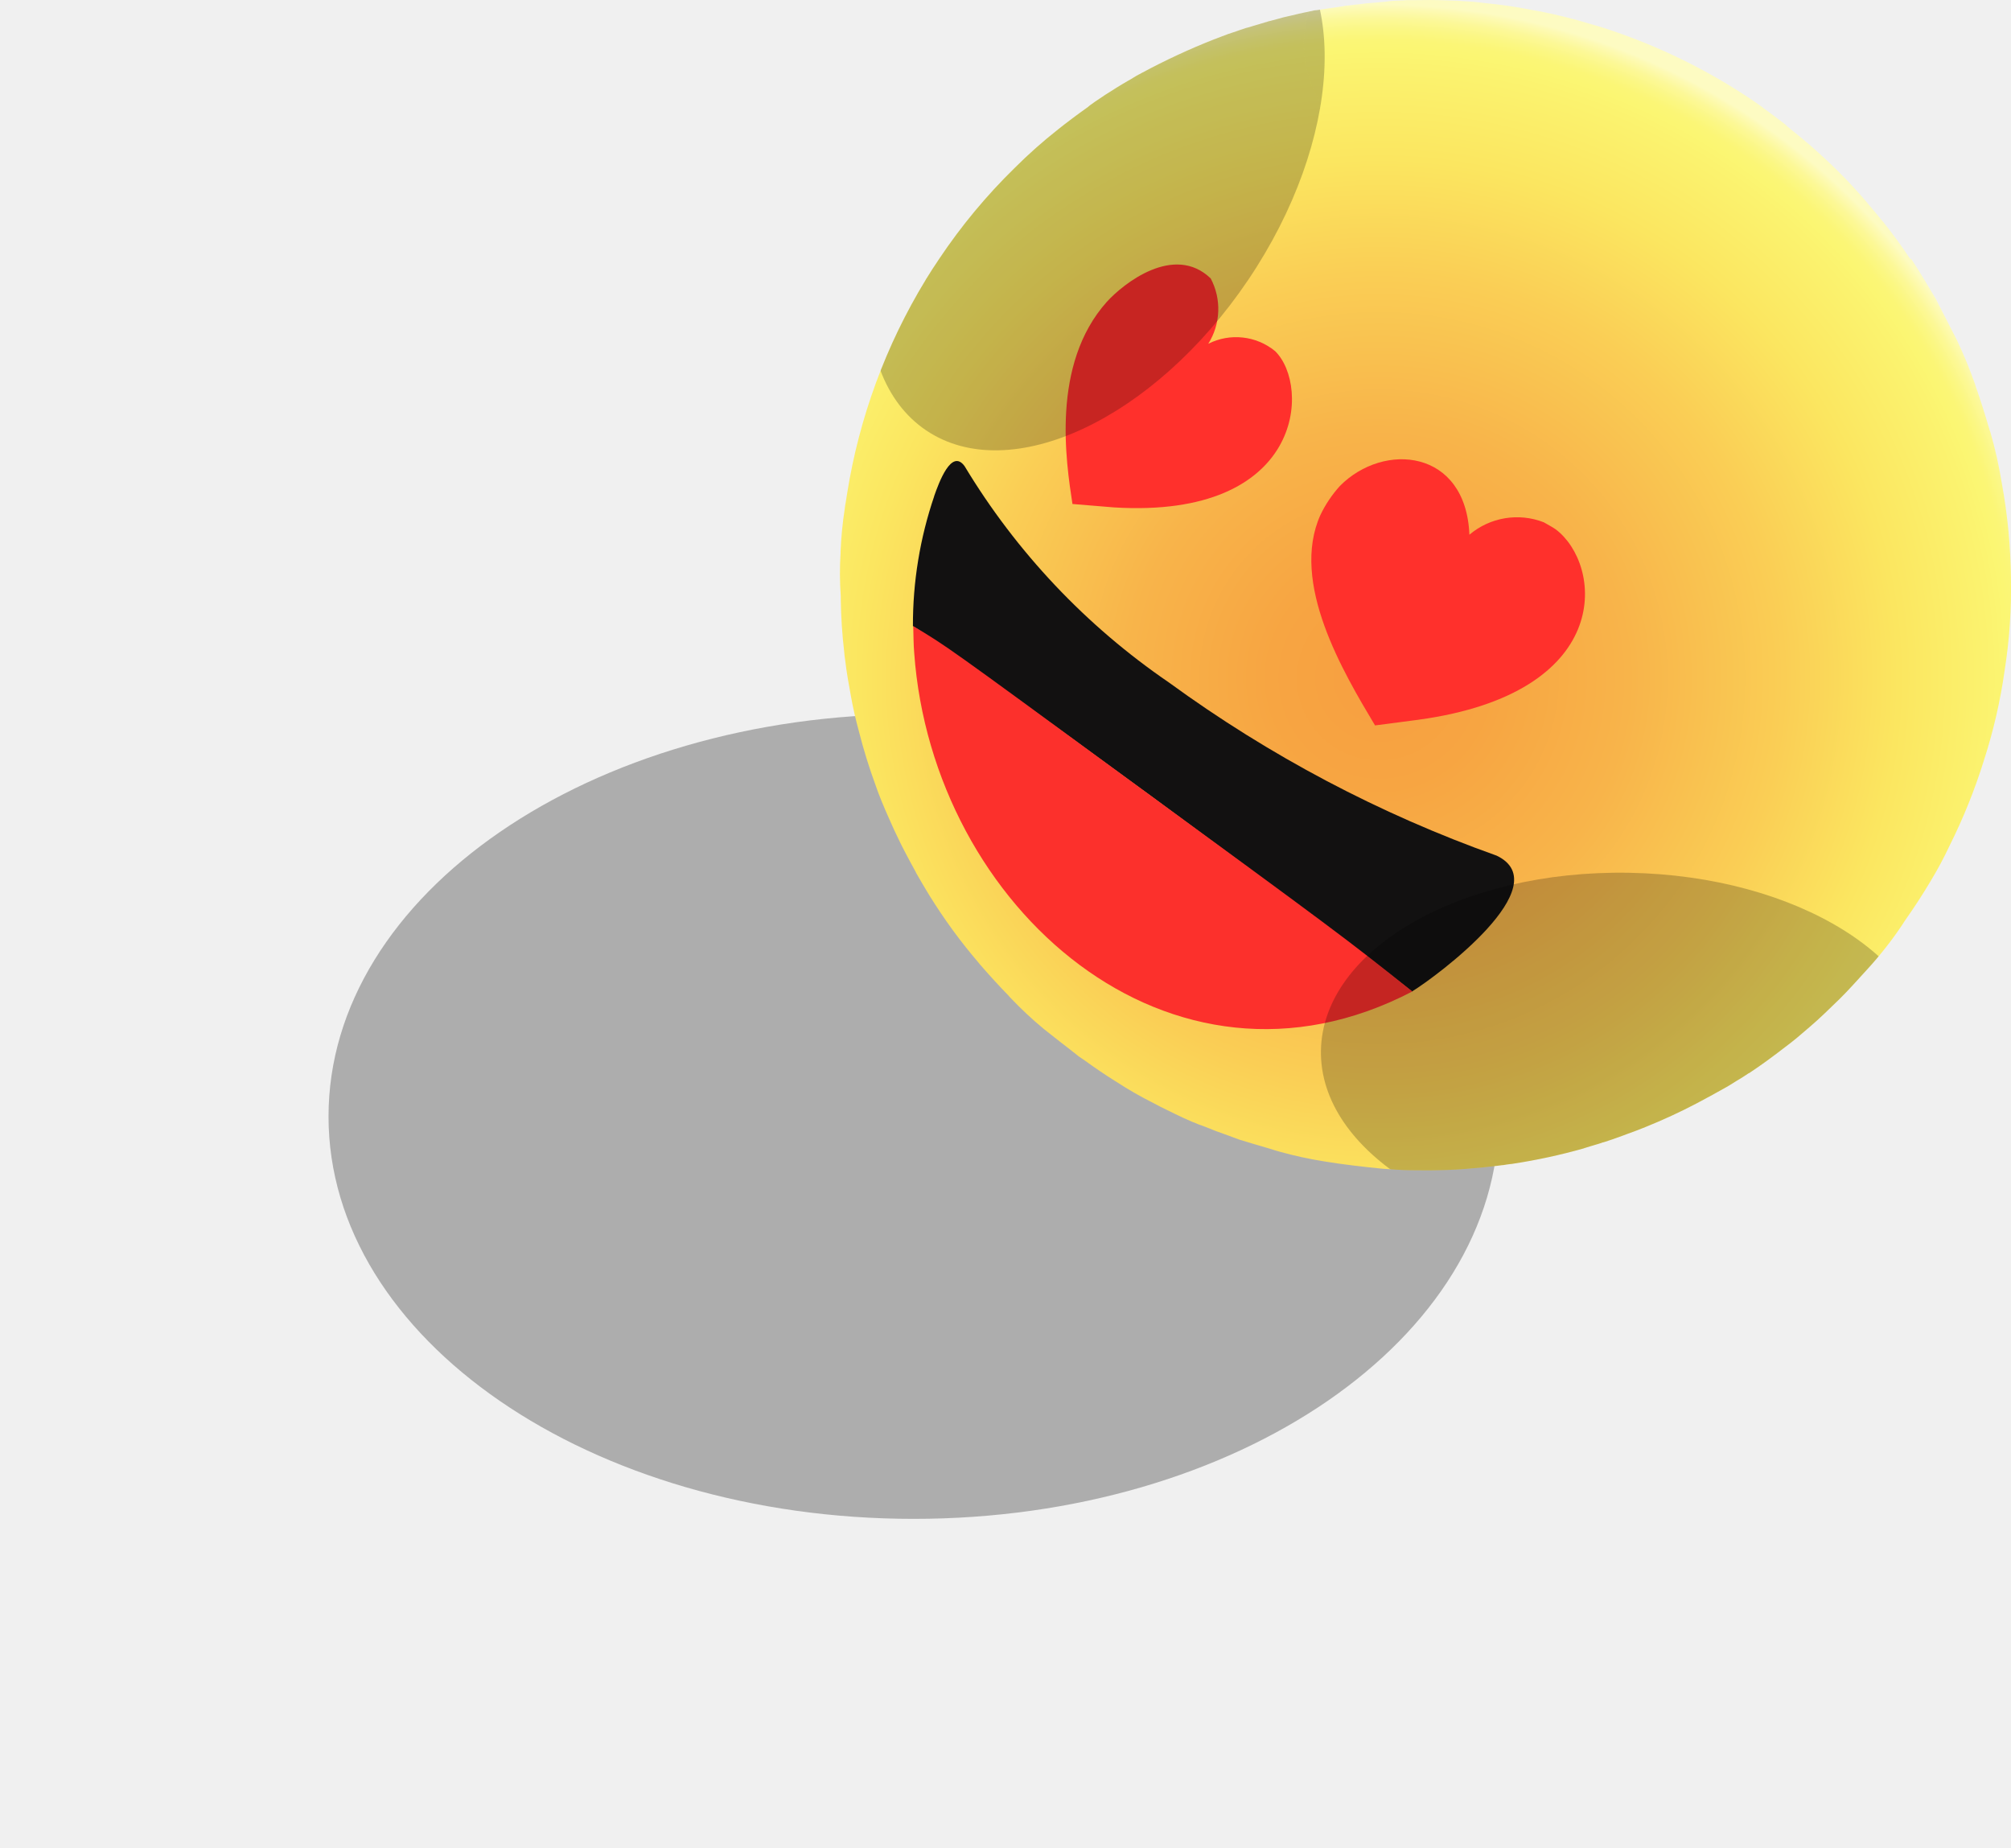
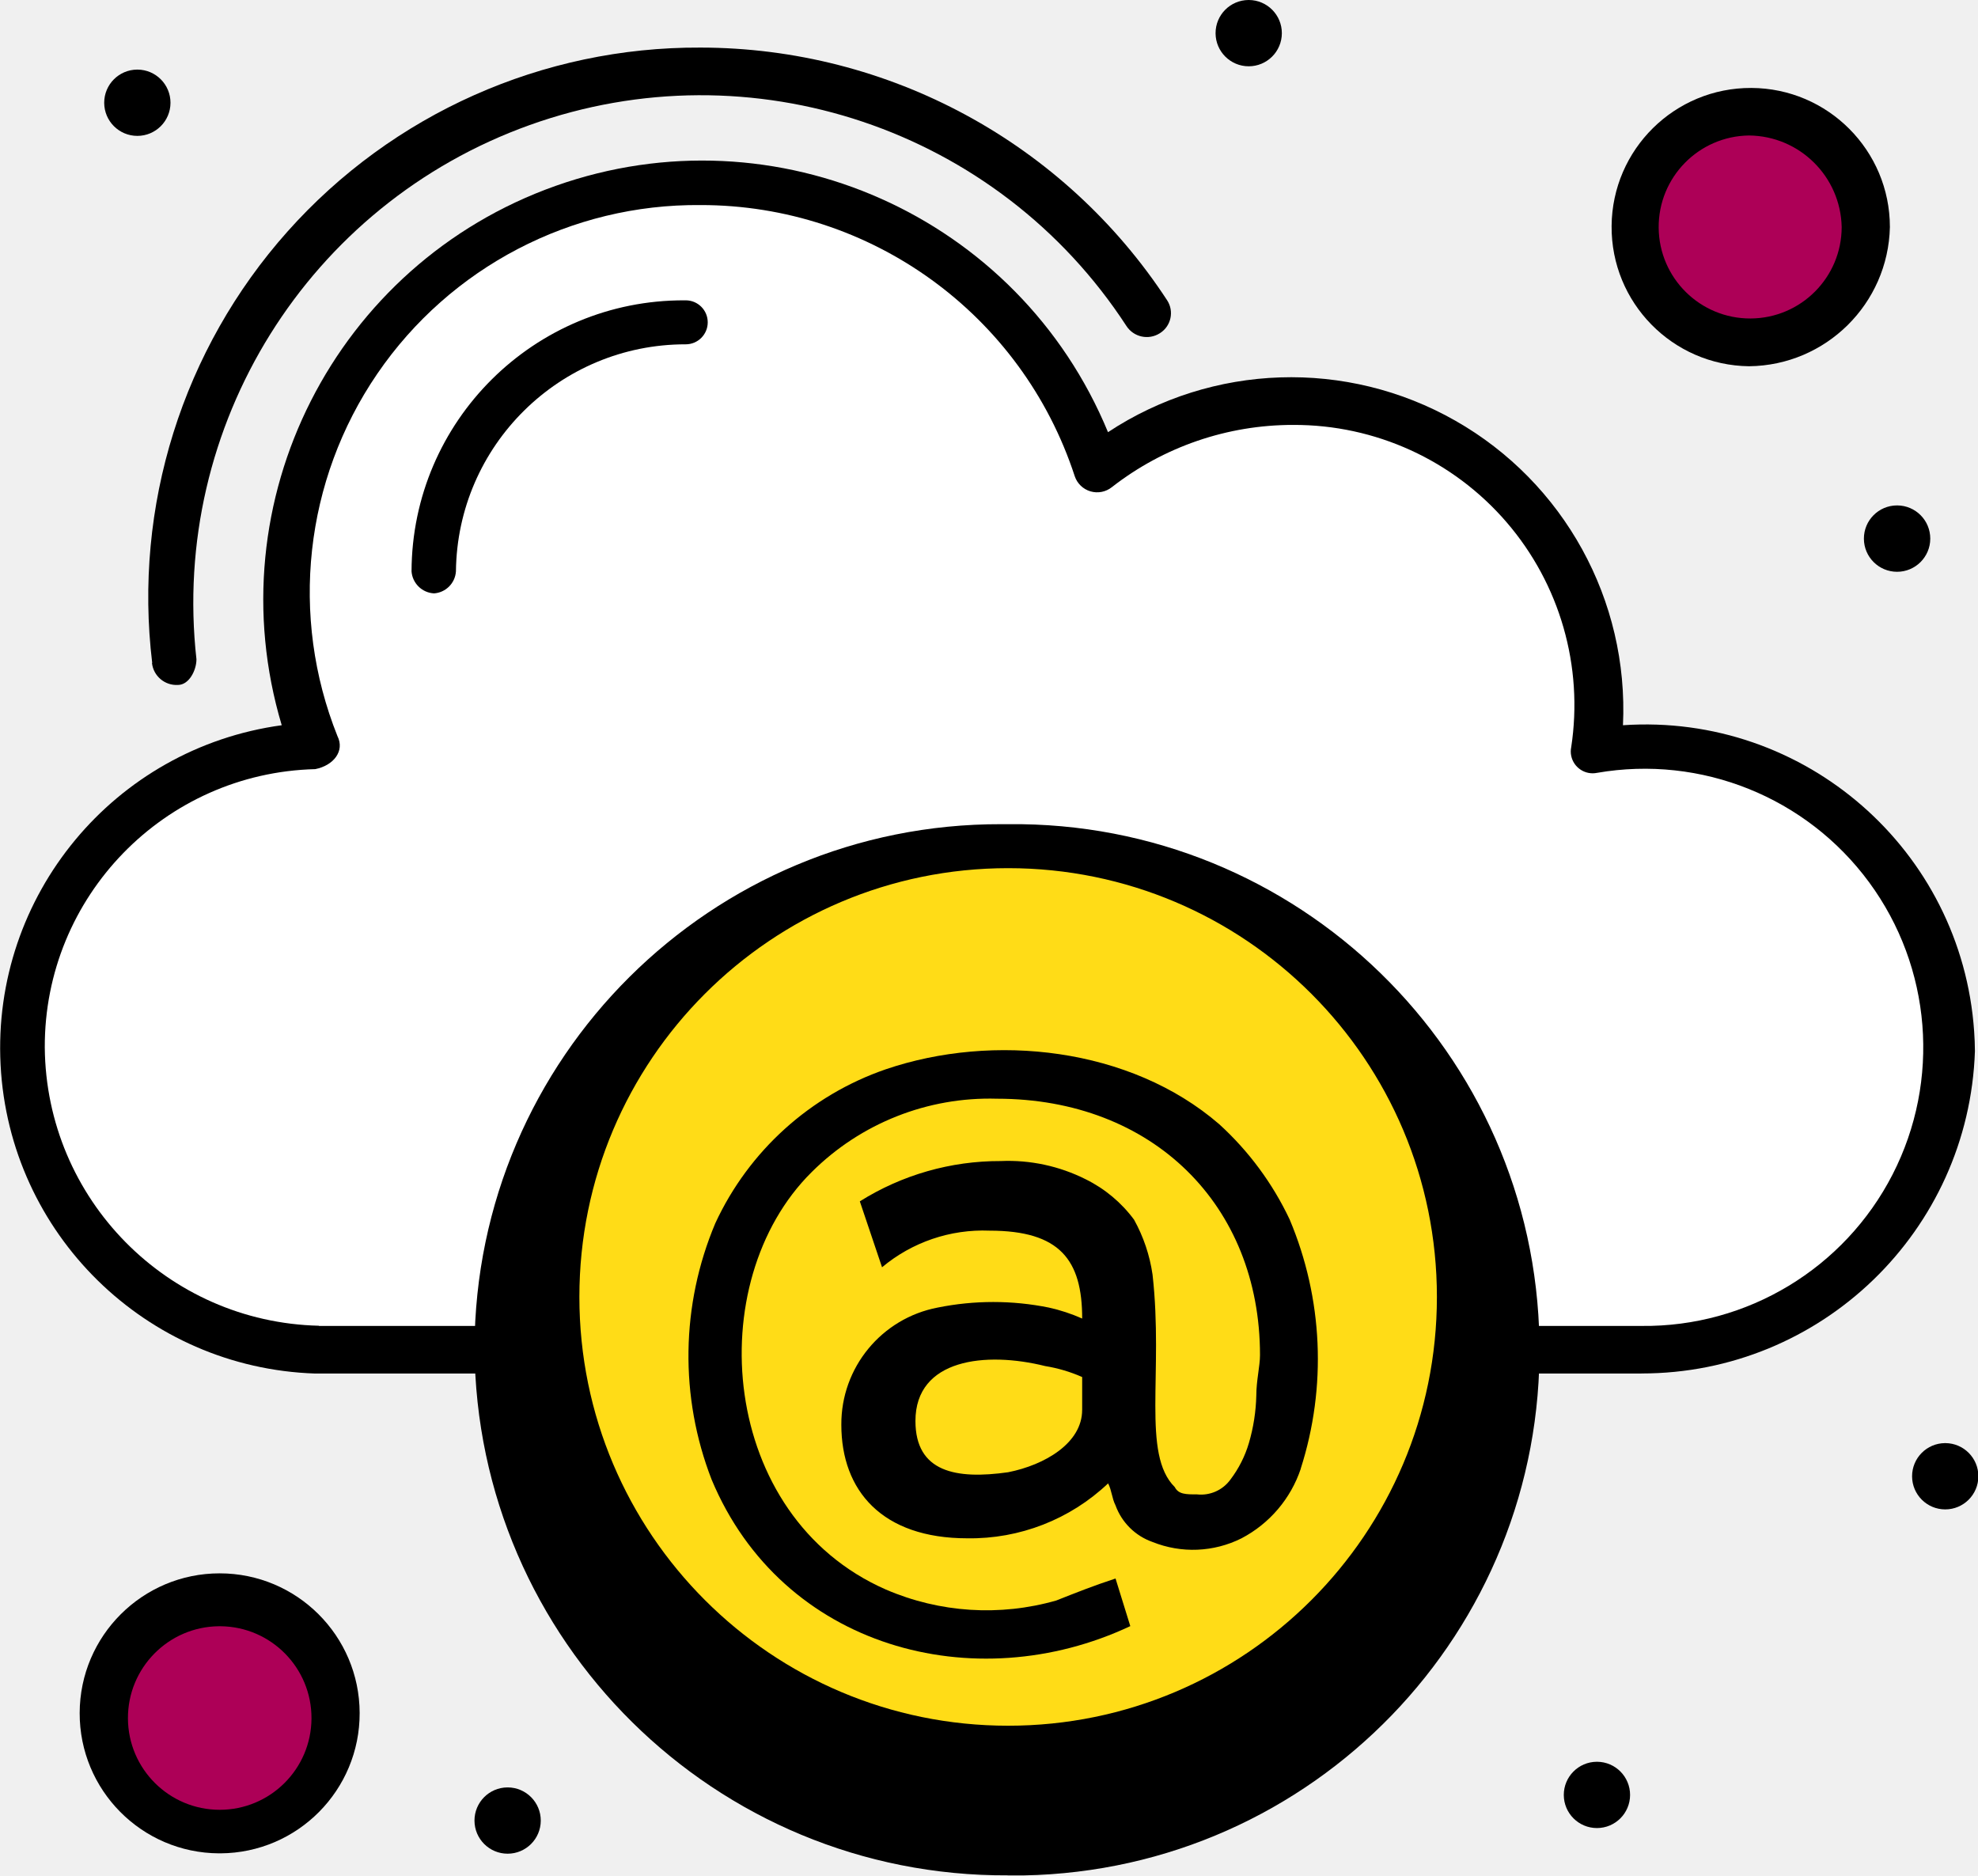
- <svg xmlns="http://www.w3.org/2000/svg" xmlns:xlink="http://www.w3.org/1999/xlink" width="82.478" height="75.758" viewBox="0 0 82.478 75.758">
-   <defs>
-     <radialGradient id="radial-gradient" cx="0.471" cy="0.58" r="0.575" gradientTransform="matrix(-0.999, -0.004, -0.004, 1, 0.933, 0.001)" gradientUnits="objectBoundingBox">
-       <stop offset="0" stop-color="#f79f40" />
-       <stop offset="0.163" stop-color="#f7a542" />
-       <stop offset="0.371" stop-color="#f8b44a" />
-       <stop offset="0.601" stop-color="#face55" />
-       <stop offset="0.771" stop-color="#fbe660" />
-       <stop offset="0.91" stop-color="#fbf36f" />
-       <stop offset="0.932" stop-color="#fbf672" />
-       <stop offset="0.947" stop-color="#fbf676" />
-       <stop offset="0.962" stop-color="#fbf783" />
-       <stop offset="0.978" stop-color="#fcf897" />
-       <stop offset="0.994" stop-color="#fdfab4" />
-       <stop offset="1" stop-color="#fdfbc2" />
-     </radialGradient>
-     <clipPath id="clip-path">
-       <path id="Trazado_116496" data-name="Trazado 116496" d="M52.65,29.84v-.06c0-.11-.03-.77-.15-1.75-.01-.09-.02-.17-.03-.26-.02-.12-.04-.25-.06-.38a23.894,23.894,0,0,0-3.15-8.77c0-.01-.01-.01-.01-.02-.17-.29-.35-.57-.54-.85h0a23.353,23.353,0,0,0-3.06-3.74,20.449,20.449,0,0,0-1.77-1.6c-.39-.32-.78-.62-1.19-.91a.265.265,0,0,1-.06-.05l-.05-.04-.21-.15c-.26-.18-.55-.37-.86-.57h0c-.01-.01-.02-.01-.03-.02-.15-.09-.3-.19-.47-.28-.07-.04-.15-.09-.22-.13s-.12-.07-.19-.11a1.092,1.092,0,0,0-.15-.08,25.413,25.413,0,0,0-2.93-1.4c-.26-.11-.47-.18-.58-.23l-.18-.07-.18-.07c-.01,0-.02-.01-.03-.01l-.04-.01-.3-.1-.04-.01c-.01,0-.03-.01-.04-.01l-.2-.07a2.759,2.759,0,0,0-.27-.08l-.23-.07c-.04-.01-.09-.03-.13-.04-.01,0-.03-.01-.04-.01s-.03-.01-.05-.01a.636.636,0,0,1-.07-.02l-.26-.07-.22-.06c-.07-.02-.14-.03-.21-.05h-.01l-.13-.03-.25-.06-.18-.04a2.049,2.049,0,0,0-.24-.05c-.01,0-.03-.01-.04-.01-.06-.01-.12-.03-.18-.04l-.11-.02-.13-.03h-.02l-.04-.01c-.02,0-.05-.01-.07-.01a1.766,1.766,0,0,1-.2-.04.6.6,0,0,0-.12-.02h0a2.068,2.068,0,0,1-.22-.04l-.19-.03c-.03-.01-.07-.01-.11-.02a.985.985,0,0,0-.17-.02,1,1,0,0,0-.16-.02l-.27-.03-.25-.03c-.03,0-.05-.01-.08-.01h-.02a1.641,1.641,0,0,0-.23-.02l-.34-.03c-.08-.01-.16-.01-.23-.02-.09-.01-.17-.01-.26-.02s-.18-.01-.27-.02A.97.97,0,0,1,29.76,7h-.37c-.48-.01-.96-.01-1.45,0-.11,0-.21,0-.31.01s-.22.01-.32.02c-.07,0-.13.01-.19.01-.16.01-.31.02-.46.04-.05,0-.11.01-.16.01-.22.02-.43.04-.64.07-.1.01-.2.02-.3.04h-.01c-.02,0-.04.01-.06.01q-.24.03-.45.06c-.11.02-.23.04-.34.05-.26.04-.47.08-.61.11-.7.14-1.38.3-2.06.5-.41.11-.77.22-1.21.38a24.021,24.021,0,0,0-5.31,2.61h0c-.17.11-.33.22-.49.33a.265.265,0,0,0-.06.05c-.28.2-.56.4-.84.61a.423.423,0,0,1-.07.05l-.02.02-.02.02c-.01.01-.02.02-.03.02s-.02.01-.03.02c-.08.06-.15.12-.23.18-.15.12-.3.24-.44.36-.08.07-.16.13-.24.2-.16.14-.32.27-.46.4l-.02.02-.02.02c-.03.03-.07.06-.1.09-.75.69-1.21,1.19-1.24,1.22-.23.25-.46.51-.69.77-.16.19-.33.38-.5.59-.01.01-.02.03-.04.04l-.03.03c-.34.42-.69.89-1.08,1.46l-.01.01-.01.01c-.01.01-.01.02-.02.02-.18.26-.36.55-.54.86-.16.26-.32.52-.46.75l-.46.88c-.15.29-.29.56-.42.82a16.758,16.758,0,0,0-.76,1.82h0v.01c-.22.6-.42,1.23-.6,1.84l-.01.02a.037.037,0,0,1-.01.03,17.968,17.968,0,0,0-.5,2.13,23.506,23.506,0,0,0-.17,7.66,22.794,22.794,0,0,0,.82,3.68,23.944,23.944,0,0,0,1.38,3.51,15.311,15.311,0,0,0,.75,1.42c.32.56.68,1.11,1.06,1.66.04.07.09.13.13.2a16,16,0,0,0,1.39,1.8c.34.37.78.88,1.14,1.24s.83.82,1.22,1.15h0c.42.37.6.53.99.83q.72.585,1.47,1.08h.01c.16.11.32.22.49.32.19.12.38.24.55.34.09.05.22.13.36.21a.573.573,0,0,1,.07.04c.15.09.33.18.52.29.04.02.09.05.13.07a22.789,22.789,0,0,0,2.12,1c.18.07.42.17.7.28l.24.09.42.15.3.1.11.03c.01,0,.01,0,.02.01l.16.05a2.759,2.759,0,0,0,.27.08l.26.08c.01,0,.02,0,.02.01a22.1,22.1,0,0,0,2.96.66l.09.01c.08.01.17.03.27.04h.03l.23.03.53.06c.24.03.56.05.79.07s.49.03.74.04h.02c.13.01.25.01.37.01.33.01.77,0,1.1.01s.79-.03,1.13-.05c.72-.06,1.68-.17,2.39-.28a18.747,18.747,0,0,0,1.84-.38c.14-.04.28-.08.43-.12.43-.12.87-.25,1.24-.36l.43-.16c.35-.12.69-.25,1.03-.38l.17-.06c.4-.15.89-.38,1.32-.59.19-.09.37-.18.55-.28a15.71,15.71,0,0,0,1.56-.88c.02-.01.03-.02.05-.03.41-.26.82-.52,1.22-.81.09-.06.18-.12.26-.17l.44-.34c.12-.09.23-.18.35-.27l.66-.52a14.289,14.289,0,0,0,1.37-1.26l.03-.03.07-.07c.35-.35.74-.77,1.2-1.29a.138.138,0,0,0,.03-.04h0a20.958,20.958,0,0,0,2.02-2.71c.01-.01.01-.02.02-.03.19-.3.38-.61.57-.95v-.01h0c.08-.14.16-.29.24-.44.11-.2.22-.41.31-.59l.09-.18c.16-.32.31-.65.47-.99.21-.47.41-.94.56-1.36h0c.26-.7.5-1.44.71-2.23.13-.48.25-.96.33-1.41.1-.48.18-.98.25-1.5.02-.12.03-.23.05-.34.08-.69.14-1.41.16-2.14v-.13C52.68,31.04,52.68,30.45,52.65,29.84Z" transform="translate(-4.654 -6.992)" />
-     </clipPath>
-     <linearGradient id="linear-gradient" x1="-0.166" y1="-323.933" x2="-1.166" y2="-323.933" gradientUnits="objectBoundingBox">
-       <stop offset="0" stop-color="#19b79c" />
-       <stop offset="0.405" stop-color="#1dbb9e" />
-       <stop offset="0.825" stop-color="#2ac8a3" />
-       <stop offset="0.997" stop-color="#31cfa6" />
-     </linearGradient>
-     <linearGradient id="linear-gradient-2" x1="-2.106" y1="-363.238" x2="-3.08" y2="-363.238" xlink:href="#linear-gradient" />
-     <clipPath id="clip-path-2">
-       <path id="Trazado_116504" data-name="Trazado 116504" d="M4.652,29.65v-.06a15.757,15.757,0,0,1,.17-1.74,2.335,2.335,0,0,1,.04-.26c.02-.12.04-.25.06-.38a24.088,24.088,0,0,1,3.22-8.75c0-.01.01-.01.01-.02.18-.29.36-.57.55-.85h0a23.39,23.39,0,0,1,3.09-3.72,20.134,20.134,0,0,1,1.78-1.58q.585-.465,1.2-.9a.265.265,0,0,0,.06-.05l.05-.04.21-.15c.26-.18.55-.37.86-.56h0c.01-.01.02-.01.03-.02.15-.09.31-.19.47-.28a2.53,2.53,0,0,0,.22-.13c.06-.04.12-.07.19-.11.05-.03.1-.05.15-.08a27.308,27.308,0,0,1,2.95-1.37c.26-.1.47-.18.58-.22l.18-.06.18-.06c.01,0,.02-.01.03-.01l.05-.02.3-.1.04-.01c.01,0,.03-.01.04-.01l.2-.06c.08-.02.19-.06.27-.08l.23-.07a.647.647,0,0,0,.13-.04c.01,0,.03-.01.04-.01s.03-.01.05-.01a.637.637,0,0,0,.07-.02l.26-.07.22-.06c.07-.02.14-.03.21-.05h.01l.13-.03c.08-.02.18-.04.25-.06l.18-.04c.08-.02.16-.03.24-.05.01,0,.03-.01.04-.01a1.163,1.163,0,0,0,.18-.04l.11-.01.13-.02h.02l.04-.01c.02,0,.05-.01.07-.01l.2-.03c.04-.01.09-.01.13-.02h0l.22-.03.19-.03a.516.516,0,0,0,.11-.02.985.985,0,0,1,.17-.02c.06-.01.11-.01.16-.02l.27-.03.25-.03c.03,0,.05-.01.08-.01h.02c.07-.01.15-.01.23-.02l.34-.03c.08-.01.16-.01.23-.02a1.569,1.569,0,0,1,.24-.03,2.437,2.437,0,0,1,.27-.01.86.86,0,0,1,.16-.01l.15-.01h.24c.49-.01.97-.01,1.45.01.11,0,.21.01.31.01s.22.01.32.02c.07,0,.13.01.19.01.16.01.31.02.46.04.05.01.11.01.16.02.22.02.43.05.64.07.1.01.2.03.3.04h.01c.02,0,.04.01.06.01.16.02.31.05.45.07l.34.06c.26.05.47.09.6.11.69.14,1.38.31,2.06.52.41.11.76.23,1.21.39a24.178,24.178,0,0,1,5.28,2.65h0c.16.11.33.22.49.34a.265.265,0,0,1,.06.05c.28.2.56.41.83.62a.424.424,0,0,0,.07.05l.02.02.02.02.03.03c.01.01.02.01.02.02.08.06.15.12.22.18.15.12.3.24.44.36.08.07.16.14.24.2.16.14.31.28.46.41l.02.02.02.02c.03.03.07.06.1.09.75.69,1.2,1.2,1.23,1.23.23.25.46.51.68.78.16.19.32.38.49.59.01.01.02.03.04.04l.02.03c.33.42.69.89,1.07,1.47l.04.01.01.01c.01.01.01.02.02.02.17.26.36.56.54.86.16.26.31.53.45.75l.45.88c.15.29.29.56.42.82a18.431,18.431,0,0,1,.75,1.83h0v.01c.21.6.41,1.23.59,1.85l.01.02a.037.037,0,0,0,.01.03,17.59,17.59,0,0,1,.48,2.14,22.71,22.71,0,0,1,.37,3.87,21.465,21.465,0,0,1-.26,3.8,21.96,21.96,0,0,1-.85,3.68,23.286,23.286,0,0,1-1.41,3.5,15.244,15.244,0,0,1-.76,1.42c-.33.56-.69,1.11-1.07,1.65-.04.07-.09.13-.13.2a15.2,15.2,0,0,1-1.41,1.79c-.34.37-.79.88-1.15,1.23s-.84.82-1.22,1.14h0c-.43.37-.6.52-1,.82-.49.38-.98.74-1.48,1.07H41.9c-.16.11-.32.21-.49.31-.19.12-.38.24-.55.33-.09.05-.22.12-.36.2a.574.574,0,0,0-.07.04c-.15.08-.33.18-.52.28-.04.02-.09.05-.13.07a23.108,23.108,0,0,1-2.12.98c-.18.07-.42.17-.71.27l-.24.09-.42.15-.3.1-.11.03c-.01,0-.01,0-.02.01l-.16.05c-.08.02-.19.06-.27.08l-.26.08c-.01,0-.02,0-.02.01a23.962,23.962,0,0,1-2.96.64l-.09.01c-.08.01-.17.02-.27.04H31.8l-.23.03-.53.06c-.24.02-.56.05-.79.07s-.49.03-.74.04h-.02c-.13,0-.25.01-.37.01-.33.01-.77,0-1.1,0s-.79-.04-1.13-.06c-.72-.07-1.68-.18-2.39-.3a16.281,16.281,0,0,1-1.84-.4c-.14-.04-.28-.08-.43-.13-.43-.12-.87-.26-1.24-.37l-.43-.16c-.35-.12-.69-.25-1.03-.39l-.17-.06c-.4-.15-.88-.38-1.32-.6-.19-.09-.37-.18-.55-.28a15.612,15.612,0,0,1-1.55-.89.219.219,0,0,0-.05-.03c-.41-.26-.81-.53-1.21-.82-.09-.06-.17-.12-.25-.17L14,49.97c-.12-.09-.23-.18-.35-.27l-.66-.52a15.233,15.233,0,0,1-1.36-1.27l-.03-.03-.06-.07c-.34-.35-.74-.78-1.19-1.3a.138.138,0,0,1-.03-.04h0a21.889,21.889,0,0,1-2-2.73c-.01-.01-.01-.02-.02-.03-.18-.3-.37-.61-.56-.95v-.01h0c-.08-.14-.16-.29-.24-.44-.11-.21-.22-.41-.31-.59l-.09-.18c-.16-.32-.31-.65-.46-.99-.21-.47-.41-.95-.55-1.36h0a22.441,22.441,0,0,1-.69-2.23c-.13-.48-.24-.96-.32-1.41-.09-.49-.18-.98-.24-1.5-.02-.12-.03-.23-.04-.34a21.166,21.166,0,0,1-.14-2.14v-.13A13.347,13.347,0,0,1,4.652,29.65Z" transform="translate(-4.627 -6.983)" fill="url(#radial-gradient)" />
-     </clipPath>
-   </defs>
-   <g id="Grupo_157926" data-name="Grupo 157926" transform="translate(13.474)">
-     <ellipse id="Elipse_4737" data-name="Elipse 4737" cx="24" cy="16.5" rx="24" ry="16.5" transform="translate(0 29.284)" fill="#0b0b0b" opacity="0.292" style="mix-blend-mode: multiply;isolation: isolate" />
-     <path id="Trazado_116493" data-name="Trazado 116493" d="M4.652,29.65v-.06a15.757,15.757,0,0,1,.17-1.74,2.335,2.335,0,0,1,.04-.26c.02-.12.04-.25.06-.38a24.088,24.088,0,0,1,3.22-8.75c0-.01.01-.01.01-.02.18-.29.36-.57.55-.85h0a23.39,23.39,0,0,1,3.09-3.72,20.134,20.134,0,0,1,1.78-1.58q.585-.465,1.2-.9a.265.265,0,0,0,.06-.05l.05-.04.21-.15c.26-.18.55-.37.86-.56h0c.01-.01.02-.01.03-.02.15-.09.31-.19.47-.28a2.53,2.53,0,0,0,.22-.13c.06-.04.12-.07.19-.11.05-.03.1-.05.15-.08a27.308,27.308,0,0,1,2.95-1.37c.26-.1.47-.18.58-.22l.18-.06.18-.06c.01,0,.02-.01.03-.01l.05-.02.3-.1.04-.01c.01,0,.03-.01.04-.01l.2-.06c.08-.02.19-.06.27-.08l.23-.07a.647.647,0,0,0,.13-.04c.01,0,.03-.01.04-.01s.03-.01.05-.01a.637.637,0,0,0,.07-.02l.26-.07.22-.06c.07-.02.14-.03.21-.05h.01l.13-.03c.08-.02.18-.04.25-.06l.18-.04c.08-.02.16-.03.24-.05.01,0,.03-.01.04-.01a1.163,1.163,0,0,0,.18-.04l.11-.01.13-.02h.02l.04-.01c.02,0,.05-.01.07-.01l.2-.03c.04-.01.09-.01.13-.02h0l.22-.03.19-.03a.516.516,0,0,0,.11-.02.985.985,0,0,1,.17-.02c.06-.01.11-.01.16-.02l.27-.03.25-.03c.03,0,.05-.01.08-.01h.02c.07-.01.15-.01.23-.02l.34-.03c.08-.01.16-.01.23-.02a1.569,1.569,0,0,1,.24-.03,2.437,2.437,0,0,1,.27-.01.86.86,0,0,1,.16-.01l.15-.01h.24c.49-.01.97-.01,1.45.01.11,0,.21.01.31.01s.22.01.32.02c.07,0,.13.01.19.01.16.01.31.02.46.04.05.01.11.01.16.02.22.02.43.05.64.07.1.01.2.03.3.04h.01c.02,0,.04.01.06.01.16.02.31.05.45.07l.34.06c.26.05.47.09.6.11.69.14,1.38.31,2.06.52.41.11.76.23,1.21.39a24.178,24.178,0,0,1,5.28,2.65h0c.16.11.33.22.49.34a.265.265,0,0,1,.06.05c.28.2.56.41.83.62a.424.424,0,0,0,.07.05l.02.02.02.02.03.03c.01.01.02.01.02.02.08.06.15.12.22.18.15.12.3.24.44.36.08.07.16.14.24.2.16.14.31.28.46.41l.02.02.02.02c.03.03.07.06.1.09.75.69,1.2,1.2,1.23,1.23.23.25.46.51.68.78.16.19.32.38.49.59.01.01.02.03.04.04l.02.03c.33.42.69.89,1.07,1.47l.04.01.01.01c.01.01.01.02.02.02.17.26.36.56.54.86.16.26.31.53.45.75l.45.88c.15.29.29.56.42.82a18.431,18.431,0,0,1,.75,1.83h0v.01c.21.6.41,1.23.59,1.85l.01.02a.037.037,0,0,0,.01.03,17.59,17.59,0,0,1,.48,2.14,22.71,22.71,0,0,1,.37,3.87,21.465,21.465,0,0,1-.26,3.8,21.96,21.96,0,0,1-.85,3.68,23.286,23.286,0,0,1-1.41,3.5,15.244,15.244,0,0,1-.76,1.42c-.33.56-.69,1.11-1.07,1.65-.04.07-.09.13-.13.2a15.2,15.2,0,0,1-1.41,1.79c-.34.37-.79.88-1.15,1.23s-.84.82-1.22,1.14h0c-.43.37-.6.52-1,.82-.49.38-.98.74-1.48,1.07H41.9c-.16.11-.32.21-.49.31-.19.12-.38.24-.55.33-.09.05-.22.12-.36.2a.574.574,0,0,0-.07.04c-.15.08-.33.18-.52.28-.04.02-.09.05-.13.07a23.108,23.108,0,0,1-2.12.98c-.18.07-.42.17-.71.27l-.24.09-.42.15-.3.1-.11.03c-.01,0-.01,0-.02.01l-.16.05c-.08.02-.19.06-.27.08l-.26.08c-.01,0-.02,0-.02.01a23.962,23.962,0,0,1-2.96.64l-.09.01c-.08.01-.17.02-.27.04H31.8l-.23.03-.53.06c-.24.02-.56.05-.79.07s-.49.03-.74.04h-.02c-.13,0-.25.01-.37.01-.33.01-.77,0-1.1,0s-.79-.04-1.13-.06c-.72-.07-1.68-.18-2.39-.3a16.281,16.281,0,0,1-1.84-.4c-.14-.04-.28-.08-.43-.13-.43-.12-.87-.26-1.24-.37l-.43-.16c-.35-.12-.69-.25-1.03-.39l-.17-.06c-.4-.15-.88-.38-1.32-.6-.19-.09-.37-.18-.55-.28a15.612,15.612,0,0,1-1.55-.89.219.219,0,0,0-.05-.03c-.41-.26-.81-.53-1.21-.82-.09-.06-.17-.12-.25-.17L14,49.97c-.12-.09-.23-.18-.35-.27l-.66-.52a15.233,15.233,0,0,1-1.36-1.27l-.03-.03-.06-.07c-.34-.35-.74-.78-1.19-1.3a.138.138,0,0,1-.03-.04h0a21.889,21.889,0,0,1-2-2.73c-.01-.01-.01-.02-.02-.03-.18-.3-.37-.61-.56-.95v-.01h0c-.08-.14-.16-.29-.24-.44-.11-.21-.22-.41-.31-.59l-.09-.18c-.16-.32-.31-.65-.46-.99-.21-.47-.41-.95-.55-1.36h0a22.441,22.441,0,0,1-.69-2.23c-.13-.48-.24-.96-.32-1.41-.09-.49-.18-.98-.24-1.5-.02-.12-.03-.23-.04-.34a21.166,21.166,0,0,1-.14-2.14v-.13A13.347,13.347,0,0,1,4.652,29.65Z" transform="translate(16.349 -6.983)" fill="url(#radial-gradient)" />
-     <g id="Grupo_86225" data-name="Grupo 86225" transform="translate(20.955 0.009)" clip-path="url(#clip-path)">
-       <path id="Trazado_116494" data-name="Trazado 116494" d="M50.67,21.64a4.37,4.37,0,0,1,.18-.46C50.8,21.33,50.74,21.48,50.67,21.64Z" transform="translate(-48.844 -6.992)" fill="url(#linear-gradient)" />
-       <path id="Trazado_116495" data-name="Trazado 116495" d="M4.7,34.92c.03-.14.05-.28.08-.41C4.75,34.65,4.73,34.79,4.7,34.92Z" transform="translate(43.196 -6.992)" fill="url(#linear-gradient-2)" />
-     </g>
-     <path id="Trazado_116497" data-name="Trazado 116497" d="M25.873,27.33A16.375,16.375,0,0,0,25,32.66c2.26,1.39,16.97,12.2,20.47,14.98,1.03-.63,6.02-4.35,3.47-5.57a52.925,52.925,0,0,1-13.44-7.1,28.664,28.664,0,0,1-8.38-8.87c-.54-.75-1.06.69-1.25,1.23" transform="translate(-1.032 -6.983)" fill="#121111" />
-     <path id="Trazado_116499" data-name="Trazado 116499" d="M29.22,33.76c.75,10.43,10.52,19.05,20.43,13.88-2.65-2.12-3.33-2.62-11.66-8.71-7.45-5.46-7.45-5.46-8.81-6.27.01.33.01.77.04,1.1" transform="translate(-5.199 -6.983)" fill="#fc302c" />
-     <g id="Grupo_86231" data-name="Grupo 86231" transform="translate(40.307 18.833)">
-       <path id="Trazado_116501" data-name="Trazado 116501" d="M22.473,28.1c-1.25,2.78.93,6.44,2.24,8.63.65-.09,1.52-.19,2.17-.29,7.67-1.22,7.14-6.32,5.24-7.75-.14-.1-.34-.2-.49-.29a3.024,3.024,0,0,0-3.05.51c-.14-3.51-3.51-3.82-5.31-2a4.969,4.969,0,0,0-.8,1.19" transform="translate(-22.099 -25.816)" fill="#ff302c" />
-     </g>
-     <g id="Grupo_86232" data-name="Grupo 86232" transform="translate(30.232 10.846)">
-       <path id="Trazado_116503" data-name="Trazado 116503" d="M35.806,19.36c-2.3,2.57-1.67,6.58-1.41,8.29.51.04,1.19.1,1.7.14,7.78.48,8.08-4.98,6.61-6.41a2.529,2.529,0,0,0-2.74-.3,2.679,2.679,0,0,0,.1-2.68c-1.5-1.44-3.58.21-4.26.96" transform="translate(-34.117 -17.829)" fill="#ff302c" />
-     </g>
-     <g id="Enmascarar_grupo_59" data-name="Enmascarar grupo 59" transform="translate(20.976 0)" clip-path="url(#clip-path-2)">
-       <g id="Grupo_86233" data-name="Grupo 86233" transform="translate(-2.683 -7.272)" opacity="0.561" style="mix-blend-mode: multiply;isolation: isolate">
-         <g id="Grupo_86230" data-name="Grupo 86230" transform="translate(0)">
-           <ellipse id="Elipse_4734" data-name="Elipse 4734" cx="12.5" cy="7.5" rx="12.5" ry="7.5" transform="translate(21.707 1.557)" fill="#fff" opacity="0.743" />
-           <ellipse id="Elipse_4735" data-name="Elipse 4735" cx="12.5" cy="7.5" rx="12.5" ry="7.5" transform="translate(26.415 8.388) rotate(124)" opacity="0.387" />
-           <ellipse id="Elipse_4736" data-name="Elipse 4736" cx="12.5" cy="7.5" rx="12.5" ry="7.5" transform="matrix(-1, -0.017, 0.017, -1, 47.282, 58.274)" opacity="0.387" />
-         </g>
-       </g>
-     </g>
+ <svg xmlns="http://www.w3.org/2000/svg" width="93.82" height="88.95" viewBox="0 0 93.82 88.95">
+   <g id="Grupo_1185545" data-name="Grupo 1185545" transform="translate(0 0)">
+     <path id="Trazado_1006408" data-name="Trazado 1006408" d="M221.093,283.952A26.066,26.066,0,0,1,247.1,254.766a26.472,26.472,0,0,1,22.134,11.987,1.12,1.12,0,0,1-.329,1.55l-.022.014a1.151,1.151,0,0,1-1.581-.347,24.079,24.079,0,0,0-44.11,15.809c0,.521-.351,1.217-.879,1.217a1.171,1.171,0,0,1-1.231-1.043" transform="translate(-213.874 -252.509)" />
+     <path id="Trazado_1006409" data-name="Trazado 1006409" d="M293.745,316.121H230.828a15.45,15.45,0,0,1-1.583-30.749,20.818,20.818,0,0,1,39.191-13.9,15.762,15.762,0,0,1,24.426,13.9A15.63,15.63,0,0,1,309.52,299.9v0c.022.309.034.62.036.931a15.82,15.82,0,0,1-15.819,15.287" transform="translate(-215.882 -250.974)" />
+     <path id="Trazado_1006410" data-name="Trazado 1006410" d="M230.4,313.263h62.737a13.214,13.214,0,1,0-2.11-26.233,1.039,1.039,0,0,1-1.228-.808h0a1,1,0,0,1,0-.407,13.283,13.283,0,0,0-13.179-15.287,13.955,13.955,0,0,0-8.611,2.954,1.12,1.12,0,0,1-1.758-.521A18.651,18.651,0,0,0,248.5,260.1a18.366,18.366,0,0,0-17.219,25.19c.351.7-.178,1.39-1.054,1.564a13.158,13.158,0,0,0-12.829,13.2,13.314,13.314,0,0,0,13.005,13.2" transform="translate(-215.274 -250.374)" fill="#fff" />
+     <path id="Trazado_1006411" data-name="Trazado 1006411" d="M230.88,277.227a1.128,1.128,0,0,1-1.054-1.043,12.9,12.9,0,0,1,12.951-12.855h.055a1.043,1.043,0,1,1,0,2.086h0a10.888,10.888,0,0,0-10.9,10.771,1.12,1.12,0,0,1-1.054,1.043" transform="translate(-210.306 -249.084)" />
+     <path id="Trazado_1006412" data-name="Trazado 1006412" d="M256.852,281.819a23.781,23.781,0,1,1-.15,0Z" transform="translate(-209.037 -241.69)" fill="#ffdc17" />
+     <path id="Trazado_1006413" data-name="Trazado 1006413" d="M268.251,308.585a5.807,5.807,0,0,1-2.812,3.3,5.14,5.14,0,0,1-4.218.174,2.883,2.883,0,0,1-1.757-1.737c-.175-.347-.175-.7-.351-1.043a9.492,9.492,0,0,1-6.678,2.605c-4.043,0-5.976-2.258-5.976-5.385a5.625,5.625,0,0,1,4.571-5.559,13.31,13.31,0,0,1,5.271,0,8.276,8.276,0,0,1,1.582.521c0-2.78-1.054-4.169-4.393-4.169a7.471,7.471,0,0,0-5.1,1.737l-1.054-3.127a12.483,12.483,0,0,1,6.679-1.911,8.183,8.183,0,0,1,4.042.868,6.34,6.34,0,0,1,2.285,1.911,7.608,7.608,0,0,1,.878,2.605c.529,4.691-.526,8.513,1.054,10.079.178.347.528.347,1.057.347a1.722,1.722,0,0,0,1.581-.7,5.385,5.385,0,0,0,.879-1.737,8.749,8.749,0,0,0,.351-2.258c0-.7.175-1.39.175-1.911,0-7.123-5.1-12.161-12.478-12.161a11.952,11.952,0,0,0-8.785,3.479c-5.269,5.212-4.393,16.33,3.515,19.8a12.041,12.041,0,0,0,8.085.521c.878-.347,1.757-.7,2.811-1.043l.7,2.258c-7.382,3.475-16.519,1.043-19.858-6.949a16.19,16.19,0,0,1,.175-12.161,13.9,13.9,0,0,1,8.083-7.3c5.1-1.737,11.6-1.043,15.819,2.605a14.459,14.459,0,0,1,3.34,4.518,17.038,17.038,0,0,1,.526,11.814m-10.368-2.78v-1.561a7.2,7.2,0,0,0-1.758-.521c-2.811-.7-6.15-.347-6.15,2.605,0,2.432,1.933,2.78,4.393,2.432,1.757-.347,3.514-1.39,3.514-2.954" transform="translate(-206.553 -238.922)" />
+     <path id="Trazado_1006414" data-name="Trazado 1006414" d="M257.265,330.935a25.171,25.171,0,0,1-25.306-25.017,24.919,24.919,0,0,1,24.991-24.84h.315a24.933,24.933,0,0,1,.748,49.86h-.748m0-47.774a20.337,20.337,0,1,0,.01,0h-.014" transform="translate(-209.452 -241.987)" />
+     <path id="Trazado_1006415" data-name="Trazado 1006415" d="M276.7,257a5.417,5.417,0,1,1-.063,0h.063" transform="translate(-193.739 -251.615)" fill="#ad0057" />
+     <path id="Trazado_1006416" data-name="Trazado 1006416" d="M277.007,269.334a6.6,6.6,0,1,1,6.68-6.6,6.753,6.753,0,0,1-6.68,6.6m0-10.945a4.34,4.34,0,1,0,4.393,4.34,4.438,4.438,0,0,0-4.393-4.34" transform="translate(-194.046 -251.963)" />
+     <path id="Trazado_1006417" data-name="Trazado 1006417" d="M224.854,307.507a5.417,5.417,0,1,1-.063,0h.063" transform="translate(-214.473 -231.416)" fill="#ad0057" />
+     <path id="Trazado_1006418" data-name="Trazado 1006418" d="M225.162,319.717a6.64,6.64,0,1,1,.076,0h-.076m0-10.771a4.353,4.353,0,1,0,.081,0h-.081" transform="translate(-214.781 -231.813)" />
+     <path id="Trazado_1006419" data-name="Trazado 1006419" d="M282.247,302.047a1.572,1.572,0,1,1-.017,0h.017" transform="translate(-189.973 -233.6)" />
+     <path id="Trazado_1006420" data-name="Trazado 1006420" d="M270.447,312.843a1.572,1.572,0,1,1-.017,0h.017" transform="translate(-194.693 -229.282)" />
+     <path id="Trazado_1006421" data-name="Trazado 1006421" d="M280.618,270.277a1.574,1.574,0,1,1-.02,0h.02" transform="translate(-190.626 -246.305)" />
+     <path id="Trazado_1006422" data-name="Trazado 1006422" d="M258.648,253.153a1.572,1.572,0,1,1-.017,0h.017" transform="translate(-199.411 -253.153)" />
+     <path id="Trazado_1006423" data-name="Trazado 1006423" d="M220.993,255.511a1.572,1.572,0,1,1-.017,0h.017" transform="translate(-214.47 -252.21)" />
+     <path id="Trazado_1006424" data-name="Trazado 1006424" d="M233.539,313.712a1.572,1.572,0,1,1-.017,0h.017" transform="translate(-209.453 -228.935)" />
  </g>
</svg>
